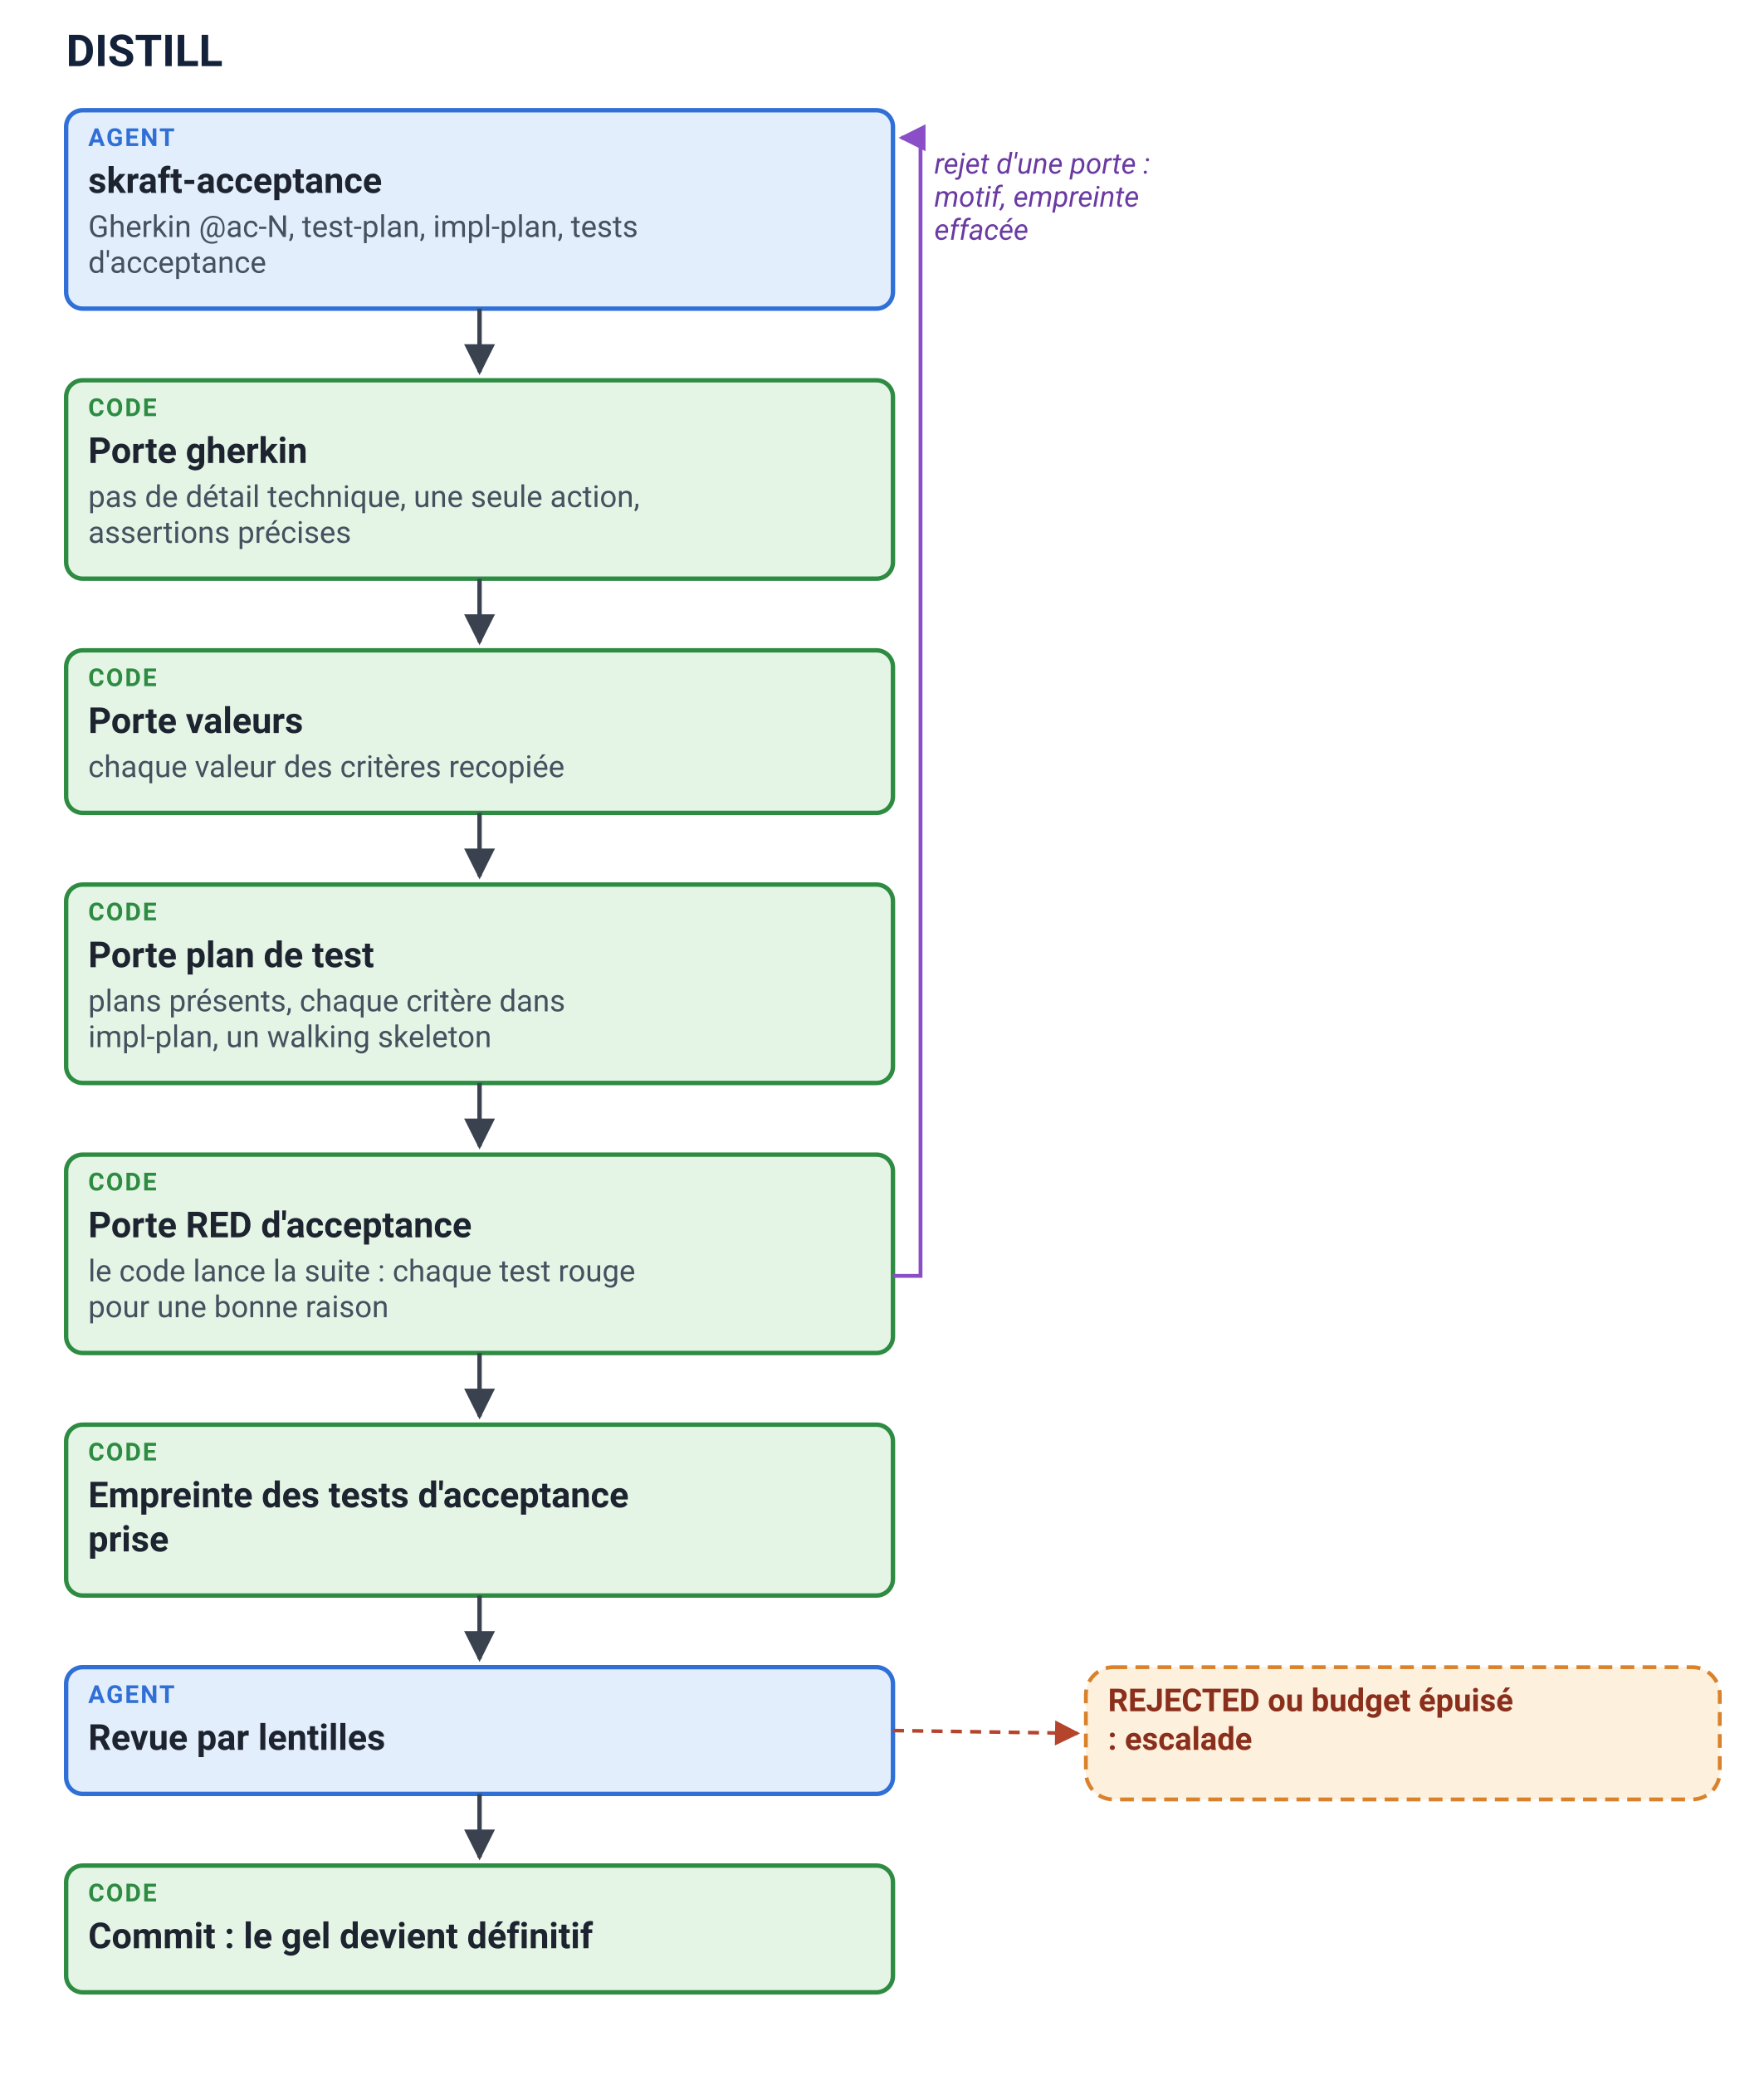
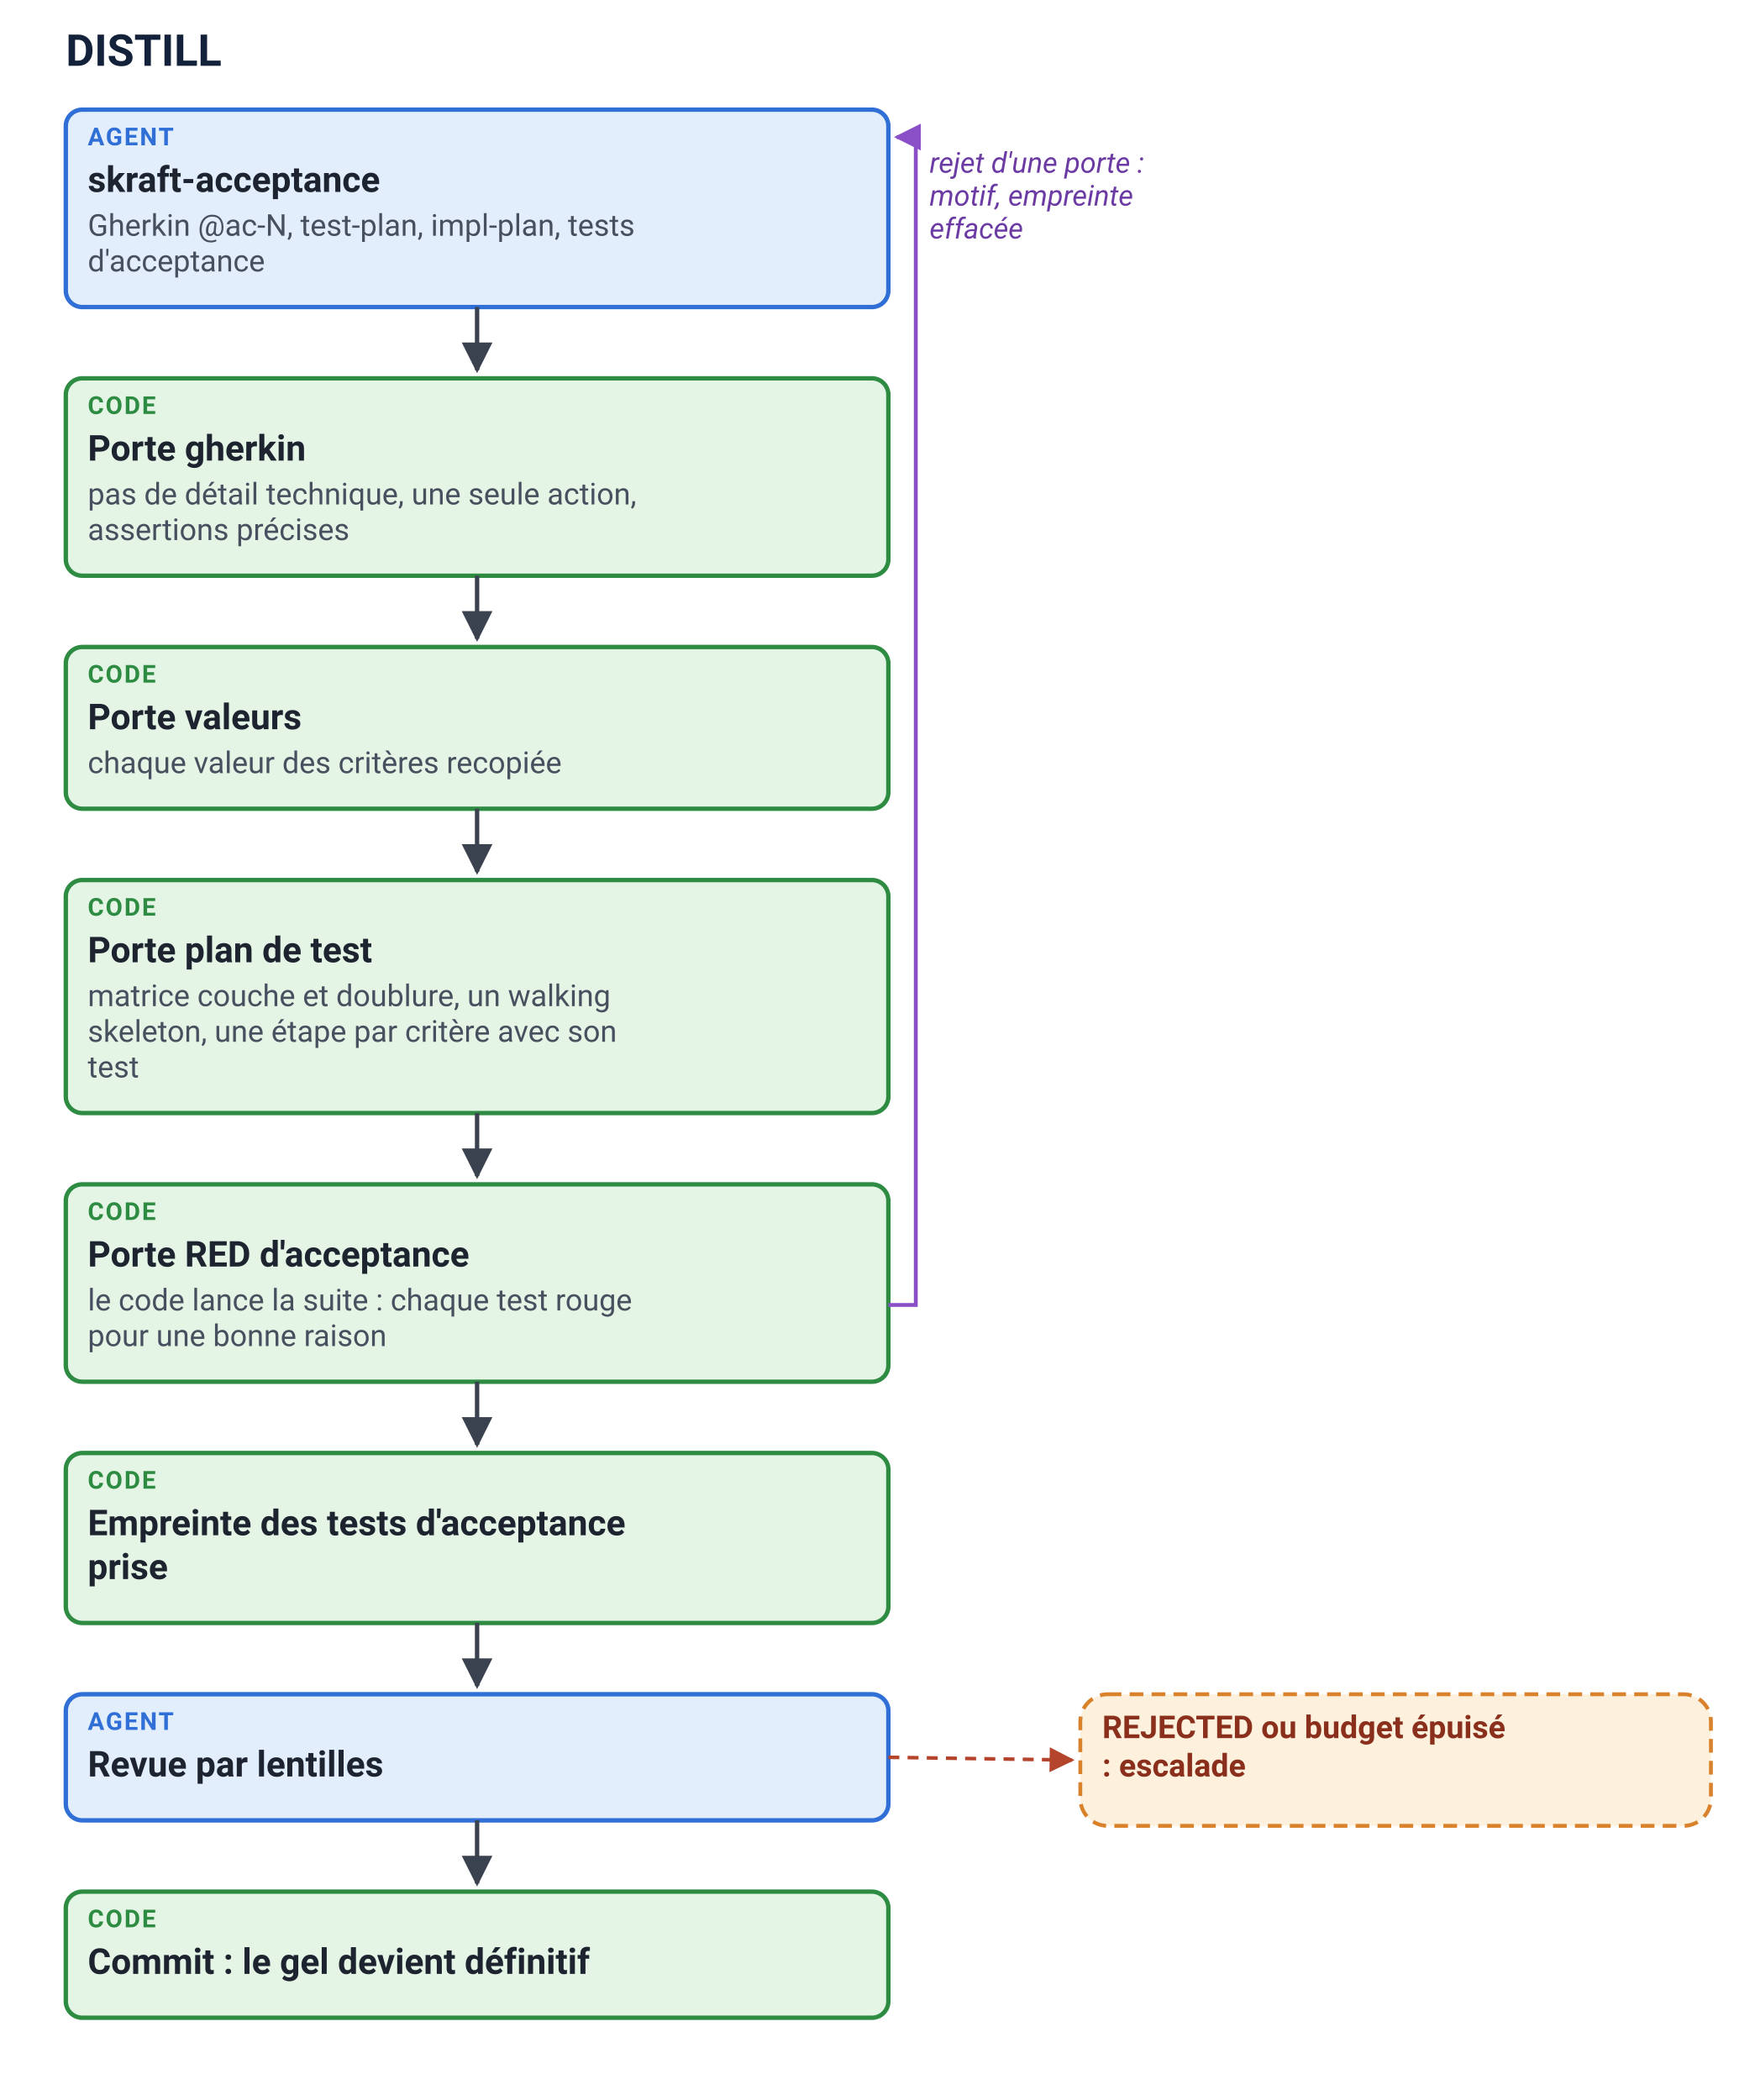
- <svg xmlns="http://www.w3.org/2000/svg" viewBox="0 0 640 753" role="img">
+ <svg xmlns="http://www.w3.org/2000/svg" viewBox="0 0 640 766" role="img">
  <defs>
    <marker id="pointe" viewBox="0 0 10 10" refX="9" refY="5" markerWidth="7" markerHeight="7" orient="auto">
      <path d="M0,0 L10,5 L0,10 z" fill="#3a4250" />
    </marker>
    <marker id="pointe-rouge" viewBox="0 0 10 10" refX="9" refY="5" markerWidth="7" markerHeight="7" orient="auto">
      <path d="M0,0 L10,5 L0,10 z" fill="#b5442c" />
    </marker>
    <marker id="pointe-boucle" viewBox="0 0 10 10" refX="9" refY="5" markerWidth="7" markerHeight="7" orient="auto">
      <path d="M0,0 L10,5 L0,10 z" fill="#8a4fc7" />
    </marker>
  </defs>
  <text x="24" y="24" font-family="Roboto" font-weight="700" font-size="16" fill="#13213a">DISTILL</text>
  <rect x="24" y="40" width="300" height="72" rx="6" fill="#e3eefc" stroke="#2f6fd6" stroke-width="1.6" />
  <text x="32" y="53" font-family="Roboto" font-weight="700" font-size="9" letter-spacing="0.6" fill="#2f6fd6">AGENT</text>
  <text x="32" y="70" font-family="Roboto" font-weight="600" font-size="13" fill="#1d2430">skraft-acceptance</text>
  <text x="32" y="86" font-family="Roboto" font-size="11" fill="#46505e">Gherkin @ac-N, test-plan, impl-plan, tests</text>
  <text x="32" y="99" font-family="Roboto" font-size="11" fill="#46505e">d'acceptance</text>
  <rect x="24" y="138" width="300" height="72" rx="6" fill="#e4f5e6" stroke="#2e8b42" stroke-width="1.6" />
  <text x="32" y="151" font-family="Roboto" font-weight="700" font-size="9" letter-spacing="0.6" fill="#2e8b42">CODE</text>
  <text x="32" y="168" font-family="Roboto" font-weight="600" font-size="13" fill="#1d2430">Porte gherkin</text>
  <text x="32" y="184" font-family="Roboto" font-size="11" fill="#46505e">pas de détail technique, une seule action,</text>
  <text x="32" y="197" font-family="Roboto" font-size="11" fill="#46505e">assertions précises</text>
  <rect x="24" y="236" width="300" height="59" rx="6" fill="#e4f5e6" stroke="#2e8b42" stroke-width="1.6" />
  <text x="32" y="249" font-family="Roboto" font-weight="700" font-size="9" letter-spacing="0.6" fill="#2e8b42">CODE</text>
  <text x="32" y="266" font-family="Roboto" font-weight="600" font-size="13" fill="#1d2430">Porte valeurs</text>
  <text x="32" y="282" font-family="Roboto" font-size="11" fill="#46505e">chaque valeur des critères recopiée</text>
-   <rect x="24" y="321" width="300" height="72" rx="6" fill="#e4f5e6" stroke="#2e8b42" stroke-width="1.6" />
+   <rect x="24" y="321" width="300" height="85" rx="6" fill="#e4f5e6" stroke="#2e8b42" stroke-width="1.6" />
  <text x="32" y="334" font-family="Roboto" font-weight="700" font-size="9" letter-spacing="0.6" fill="#2e8b42">CODE</text>
  <text x="32" y="351" font-family="Roboto" font-weight="600" font-size="13" fill="#1d2430">Porte plan de test</text>
-   <text x="32" y="367" font-family="Roboto" font-size="11" fill="#46505e">plans présents, chaque critère dans</text>
-   <text x="32" y="380" font-family="Roboto" font-size="11" fill="#46505e">impl-plan, un walking skeleton</text>
-   <rect x="24" y="419" width="300" height="72" rx="6" fill="#e4f5e6" stroke="#2e8b42" stroke-width="1.6" />
-   <text x="32" y="432" font-family="Roboto" font-weight="700" font-size="9" letter-spacing="0.6" fill="#2e8b42">CODE</text>
-   <text x="32" y="449" font-family="Roboto" font-weight="600" font-size="13" fill="#1d2430">Porte RED d'acceptance</text>
-   <text x="32" y="465" font-family="Roboto" font-size="11" fill="#46505e">le code lance la suite : chaque test rouge</text>
-   <text x="32" y="478" font-family="Roboto" font-size="11" fill="#46505e">pour une bonne raison</text>
-   <rect x="24" y="517" width="300" height="62" rx="6" fill="#e4f5e6" stroke="#2e8b42" stroke-width="1.6" />
-   <text x="32" y="530" font-family="Roboto" font-weight="700" font-size="9" letter-spacing="0.6" fill="#2e8b42">CODE</text>
-   <text x="32" y="547" font-family="Roboto" font-weight="600" font-size="13" fill="#1d2430">Empreinte des tests d'acceptance</text>
-   <text x="32" y="563" font-family="Roboto" font-weight="600" font-size="13" fill="#1d2430">prise</text>
-   <rect x="24" y="605" width="300" height="46" rx="6" fill="#e3eefc" stroke="#2f6fd6" stroke-width="1.6" />
-   <text x="32" y="618" font-family="Roboto" font-weight="700" font-size="9" letter-spacing="0.6" fill="#2f6fd6">AGENT</text>
-   <text x="32" y="635" font-family="Roboto" font-weight="600" font-size="13" fill="#1d2430">Revue par lentilles</text>
-   <rect x="24" y="677" width="300" height="46" rx="6" fill="#e4f5e6" stroke="#2e8b42" stroke-width="1.6" />
-   <text x="32" y="690" font-family="Roboto" font-weight="700" font-size="9" letter-spacing="0.6" fill="#2e8b42">CODE</text>
-   <text x="32" y="707" font-family="Roboto" font-weight="600" font-size="13" fill="#1d2430">Commit : le gel devient définitif</text>
+   <text x="32" y="367" font-family="Roboto" font-size="11" fill="#46505e">matrice couche et doublure, un walking</text>
+   <text x="32" y="380" font-family="Roboto" font-size="11" fill="#46505e">skeleton, une étape par critère avec son</text>
+   <text x="32" y="393" font-family="Roboto" font-size="11" fill="#46505e">test</text>
+   <rect x="24" y="432" width="300" height="72" rx="6" fill="#e4f5e6" stroke="#2e8b42" stroke-width="1.6" />
+   <text x="32" y="445" font-family="Roboto" font-weight="700" font-size="9" letter-spacing="0.6" fill="#2e8b42">CODE</text>
+   <text x="32" y="462" font-family="Roboto" font-weight="600" font-size="13" fill="#1d2430">Porte RED d'acceptance</text>
+   <text x="32" y="478" font-family="Roboto" font-size="11" fill="#46505e">le code lance la suite : chaque test rouge</text>
+   <text x="32" y="491" font-family="Roboto" font-size="11" fill="#46505e">pour une bonne raison</text>
+   <rect x="24" y="530" width="300" height="62" rx="6" fill="#e4f5e6" stroke="#2e8b42" stroke-width="1.6" />
+   <text x="32" y="543" font-family="Roboto" font-weight="700" font-size="9" letter-spacing="0.6" fill="#2e8b42">CODE</text>
+   <text x="32" y="560" font-family="Roboto" font-weight="600" font-size="13" fill="#1d2430">Empreinte des tests d'acceptance</text>
+   <text x="32" y="576" font-family="Roboto" font-weight="600" font-size="13" fill="#1d2430">prise</text>
+   <rect x="24" y="618" width="300" height="46" rx="6" fill="#e3eefc" stroke="#2f6fd6" stroke-width="1.6" />
+   <text x="32" y="631" font-family="Roboto" font-weight="700" font-size="9" letter-spacing="0.6" fill="#2f6fd6">AGENT</text>
+   <text x="32" y="648" font-family="Roboto" font-weight="600" font-size="13" fill="#1d2430">Revue par lentilles</text>
+   <rect x="24" y="690" width="300" height="46" rx="6" fill="#e4f5e6" stroke="#2e8b42" stroke-width="1.6" />
+   <text x="32" y="703" font-family="Roboto" font-weight="700" font-size="9" letter-spacing="0.6" fill="#2e8b42">CODE</text>
+   <text x="32" y="720" font-family="Roboto" font-weight="600" font-size="13" fill="#1d2430">Commit : le gel devient définitif</text>
  <line x1="174" y1="112" x2="174" y2="135" stroke="#3a4250" stroke-width="1.6" marker-end="url(#pointe)" />
  <line x1="174" y1="210" x2="174" y2="233" stroke="#3a4250" stroke-width="1.6" marker-end="url(#pointe)" />
  <line x1="174" y1="295" x2="174" y2="318" stroke="#3a4250" stroke-width="1.6" marker-end="url(#pointe)" />
-   <line x1="174" y1="393" x2="174" y2="416" stroke="#3a4250" stroke-width="1.6" marker-end="url(#pointe)" />
-   <line x1="174" y1="491" x2="174" y2="514" stroke="#3a4250" stroke-width="1.6" marker-end="url(#pointe)" />
-   <line x1="174" y1="579" x2="174" y2="602" stroke="#3a4250" stroke-width="1.6" marker-end="url(#pointe)" />
-   <line x1="174" y1="651" x2="174" y2="674" stroke="#3a4250" stroke-width="1.6" marker-end="url(#pointe)" />
-   <line x1="324" y1="628" x2="391" y2="629" stroke="#b5442c" stroke-width="1.3" stroke-dasharray="4 3" fill="none" marker-end="url(#pointe-rouge)" />
-   <rect x="394" y="605" width="230" height="48" rx="10" fill="#fdf0dc" stroke="#d9822b" stroke-width="1.4" stroke-dasharray="5 3" />
-   <text x="402" y="621" font-family="Roboto" font-weight="600" font-size="11.5" fill="#8a2f1c">REJECTED ou budget épuisé</text>
-   <text x="402" y="635" font-family="Roboto" font-weight="600" font-size="11.5" fill="#8a2f1c">: escalade</text>
-   <path d="M 324 463 H 334 V 50 H 327" stroke="#8a4fc7" stroke-width="1.4" fill="none" marker-end="url(#pointe-boucle)" />
+   <line x1="174" y1="406" x2="174" y2="429" stroke="#3a4250" stroke-width="1.6" marker-end="url(#pointe)" />
+   <line x1="174" y1="504" x2="174" y2="527" stroke="#3a4250" stroke-width="1.6" marker-end="url(#pointe)" />
+   <line x1="174" y1="592" x2="174" y2="615" stroke="#3a4250" stroke-width="1.6" marker-end="url(#pointe)" />
+   <line x1="174" y1="664" x2="174" y2="687" stroke="#3a4250" stroke-width="1.6" marker-end="url(#pointe)" />
+   <line x1="324" y1="641" x2="391" y2="642" stroke="#b5442c" stroke-width="1.3" stroke-dasharray="4 3" fill="none" marker-end="url(#pointe-rouge)" />
+   <rect x="394" y="618" width="230" height="48" rx="10" fill="#fdf0dc" stroke="#d9822b" stroke-width="1.4" stroke-dasharray="5 3" />
+   <text x="402" y="634" font-family="Roboto" font-weight="600" font-size="11.5" fill="#8a2f1c">REJECTED ou budget épuisé</text>
+   <text x="402" y="648" font-family="Roboto" font-weight="600" font-size="11.5" fill="#8a2f1c">: escalade</text>
+   <path d="M 324 476 H 334 V 50 H 327" stroke="#8a4fc7" stroke-width="1.4" fill="none" marker-end="url(#pointe-boucle)" />
  <text x="339" y="63" font-family="Roboto" font-style="italic" font-size="10.5" fill="#6b3aa3">rejet d'une porte :</text>
  <text x="339" y="75" font-family="Roboto" font-style="italic" font-size="10.5" fill="#6b3aa3">motif, empreinte</text>
  <text x="339" y="87" font-family="Roboto" font-style="italic" font-size="10.5" fill="#6b3aa3">effacée</text>
</svg>
